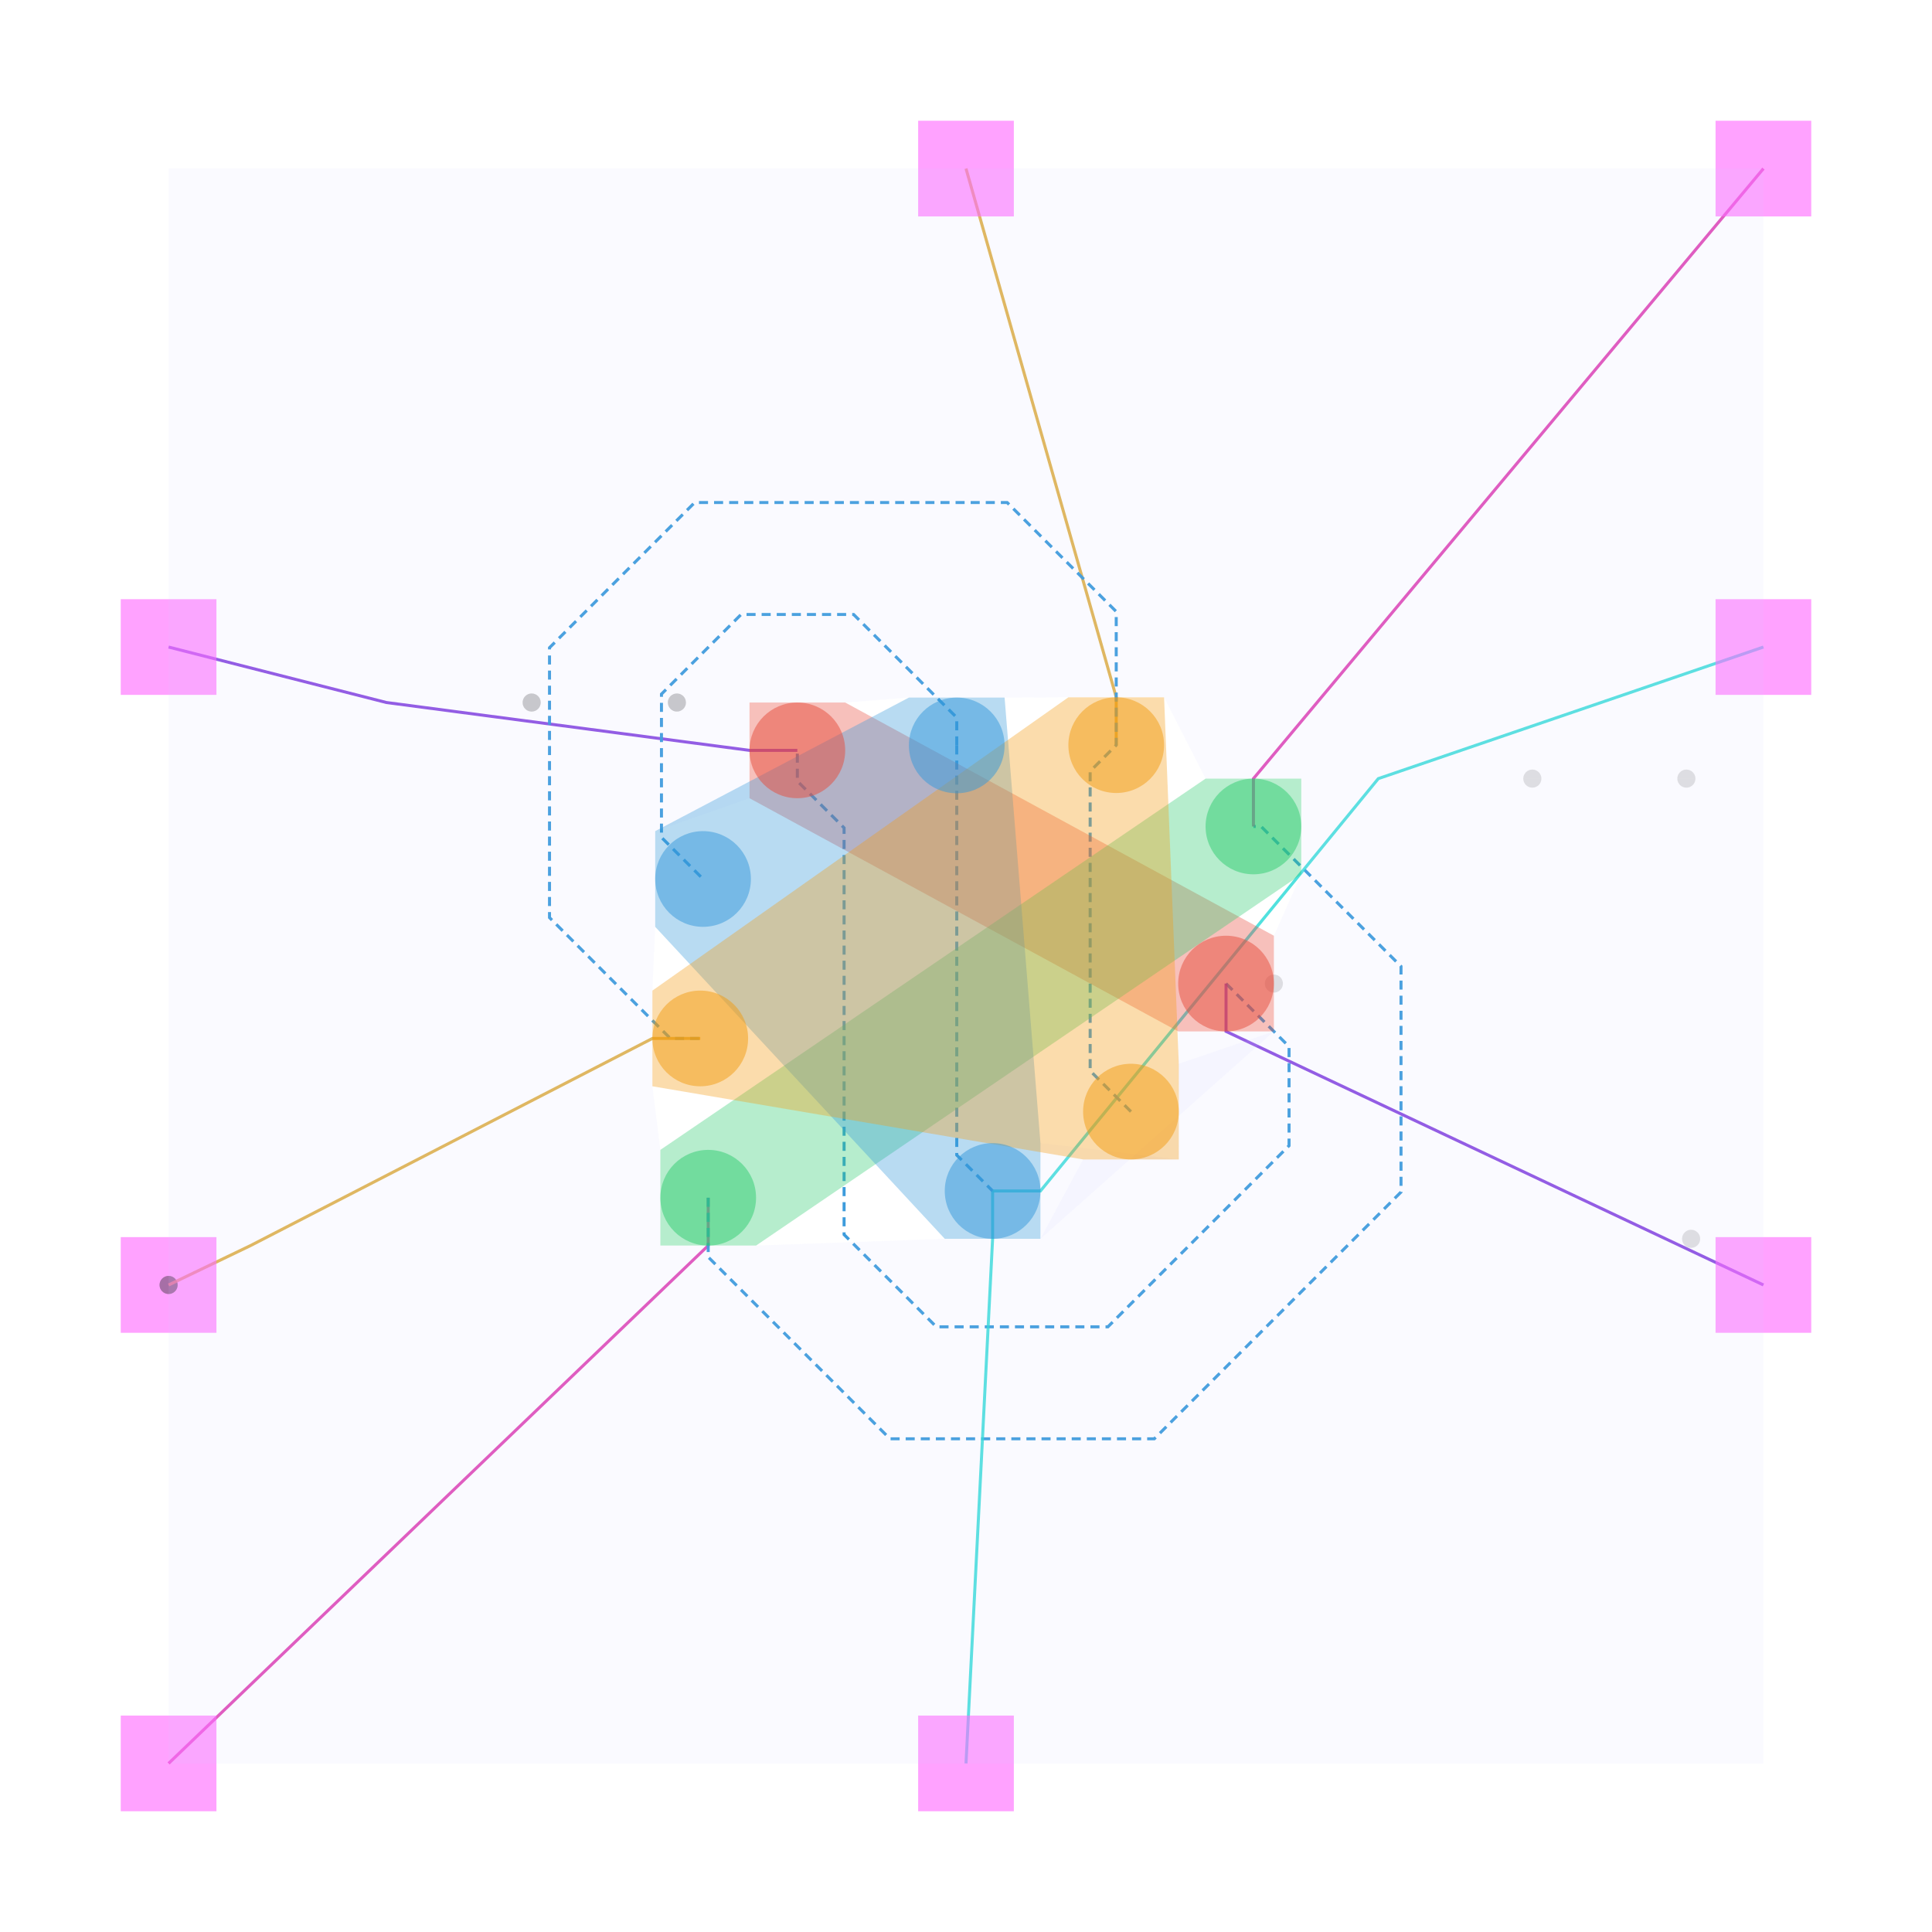
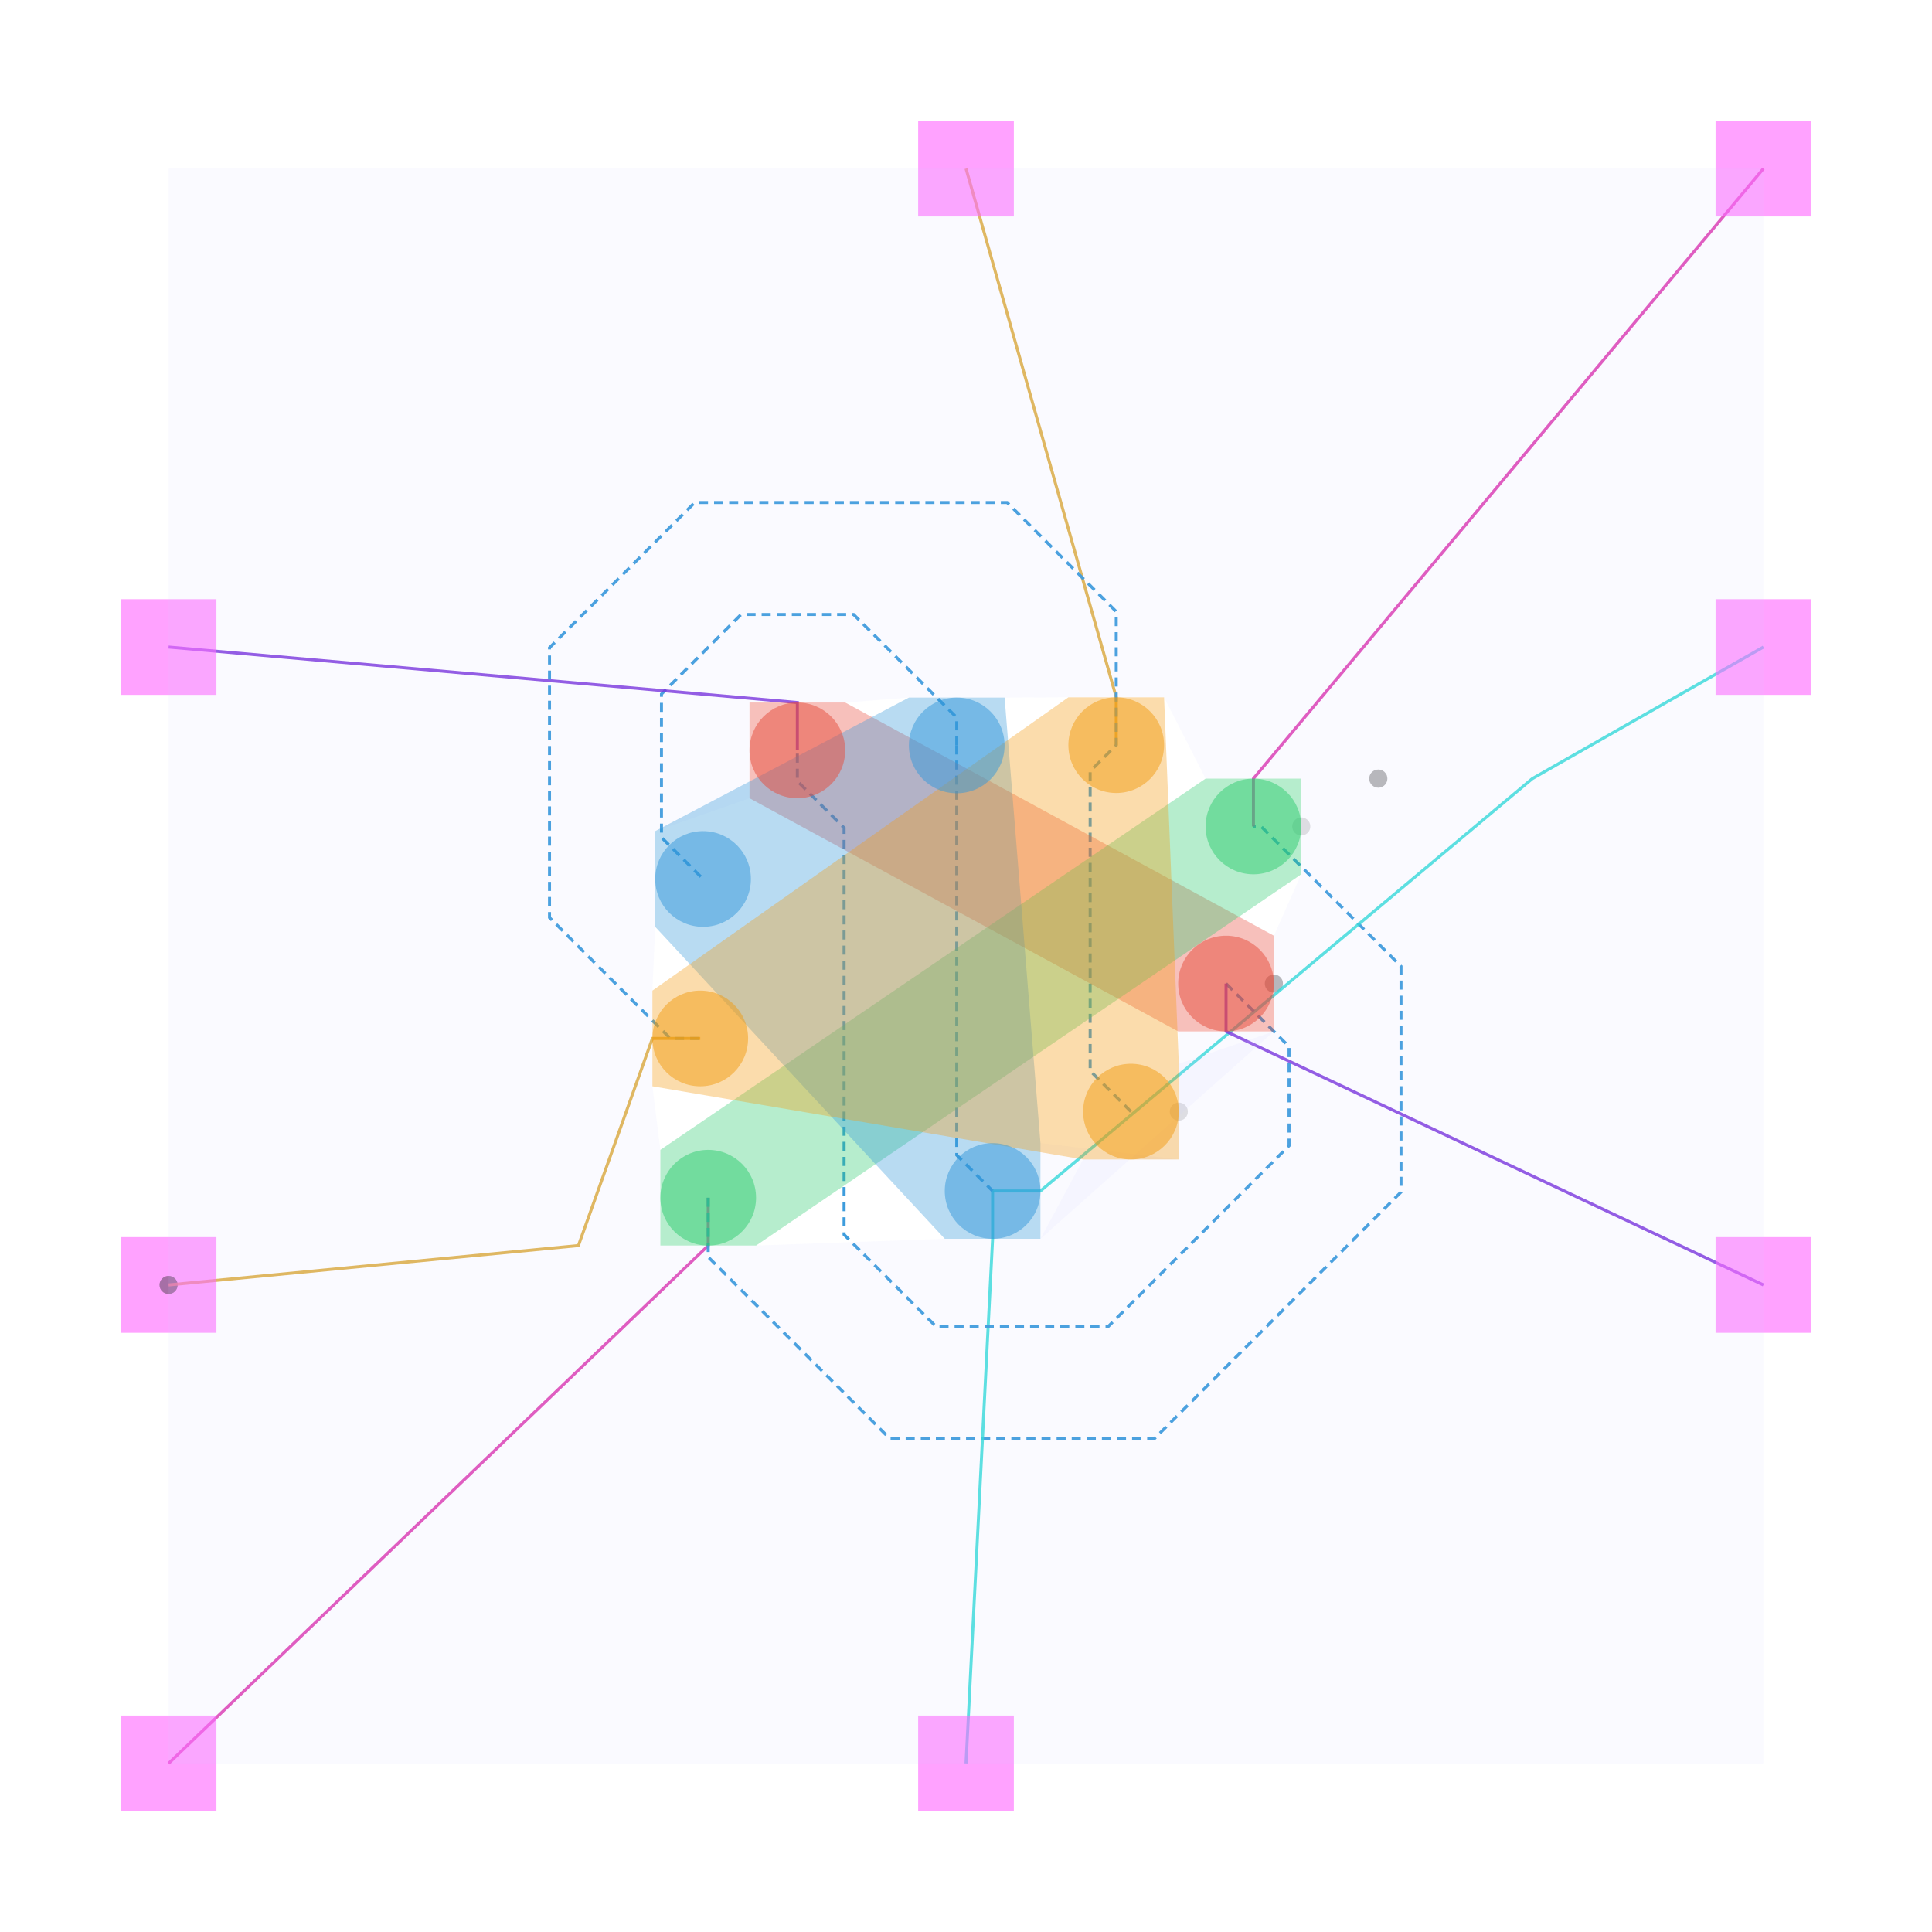
<svg xmlns="http://www.w3.org/2000/svg" width="640" height="640" viewBox="0 0 640 640">
  <rect width="100%" height="100%" fill="white" />
  <g>
-     <circle data-type="point" data-label="conn:B:end-port g: 10.44 h: 0.00 f: 10.44" data-x="-2.5" data-y="-1" cx="55.849" cy="425.66" r="3" fill="green" />
+     <circle data-type="point" data-label="conn:B:end-port g: 17.93 h: 0.00 f: 17.93" data-x="-2.5" data-y="-1" cx="55.849" cy="425.66" r="3" fill="green" />
  </g>
  <g>
-     <circle data-type="point" data-label="conn:B:end-port g: 10.44 h: 0.00 f: 10.44" data-x="-2.5" data-y="-1" cx="55.849" cy="425.66" r="3" fill="rgba(128, 128, 128, 0.25)" />
+     <circle data-type="point" data-label="conn:B:end-port g: 17.93 h: 0.00 f: 17.93" data-x="-2.5" data-y="-1" cx="55.849" cy="425.66" r="3" fill="rgba(128, 128, 128, 0.25)" />
  </g>
  <g>
-     <circle data-type="point" data-label="via:T-R_1 g: 11.20 h: 2.00 f: 12.30" data-x="1.7755714999999999" data-y="0.587488" cx="507.608" cy="257.926" r="3" fill="rgba(128, 128, 128, 0.25)" />
+     <circle data-type="point" data-label="via:net1-R g: 17.13 h: 2.00 f: 18.23" data-x="0.965244" data-y="-0.05508099999999999" cx="421.988" cy="325.82" r="3" fill="rgba(128, 128, 128, 0.25)" />
  </g>
  <g>
-     <circle data-type="point" data-label="via:T-R_2 g: 11.23 h: 2.00 f: 12.34" data-x="2.2585238333333333" data-y="0.587488" cx="558.636" cy="257.926" r="3" fill="rgba(128, 128, 128, 0.25)" />
+     <circle data-type="point" data-label="via:net1-R g: 17.16 h: 2.00 f: 18.27" data-x="0.965244" data-y="-0.05508099999999999" cx="421.988" cy="325.82" r="3" fill="rgba(128, 128, 128, 0.25)" />
  </g>
  <g>
-     <circle data-type="point" data-label="via:net1-R g: 11.60 h: 2.00 f: 12.70" data-x="0.965244" data-y="-0.05508099999999999" cx="421.988" cy="325.82" r="3" fill="rgba(128, 128, 128, 0.25)" />
+     <circle data-type="point" data-label="via:net1-R g: 17.16 h: 2.00 f: 18.27" data-x="0.965244" data-y="-0.05508099999999999" cx="421.988" cy="325.82" r="3" fill="rgba(128, 128, 128, 0.25)" />
  </g>
  <g>
-     <circle data-type="point" data-label="via:T-L_2 g: 12.05 h: 2.00 f: 13.15" data-x="-1.361726875" data-y="0.826055" cx="176.119" cy="232.719" r="3" fill="rgba(128, 128, 128, 0.25)" />
+     <circle data-type="point" data-label="via:T-R_0 g: 17.39 h: 2.00 f: 18.49" data-x="1.2926191666666667" data-y="0.587488" cx="456.579" cy="257.926" r="3" fill="rgba(128, 128, 128, 0.25)" />
  </g>
  <g>
-     <circle data-type="point" data-label="via:T-L_3 g: 12.05 h: 2.00 f: 13.15" data-x="-0.906417625" data-y="0.826055" cx="224.228" cy="232.719" r="3" fill="rgba(128, 128, 128, 0.25)" />
+     <circle data-type="point" data-label="via:T-R_0 g: 18.13 h: 2.00 f: 19.24" data-x="1.2926191666666667" data-y="0.587488" cx="456.579" cy="257.926" r="3" fill="rgba(128, 128, 128, 0.25)" />
  </g>
  <g>
-     <circle data-type="point" data-label="via:B-R_4 g: 12.78 h: 1.00 f: 13.33" data-x="2.2733422" data-y="-0.855274" cx="560.202" cy="410.369" r="3" fill="rgba(128, 128, 128, 0.25)" />
+     <circle data-type="point" data-label="via:net3-R g: 18.25 h: 2.00 f: 19.36" data-x="1.051143" data-y="0.437488" cx="431.064" cy="273.775" r="3" fill="rgba(128, 128, 128, 0.25)" />
  </g>
  <g>
-     <circle data-type="point" data-label="via:T-L_2 g: 12.24 h: 2.00 f: 13.34" data-x="-1.361726875" data-y="0.826055" cx="176.119" cy="232.719" r="3" fill="rgba(128, 128, 128, 0.25)" />
+     <circle data-type="point" data-label="via:net5-R g: 18.39 h: 2.00 f: 19.50" data-x="0.667145" data-y="-0.456503" cx="390.491" cy="368.234" r="3" fill="rgba(128, 128, 128, 0.25)" />
  </g>
  <g>
-     <circle data-type="point" data-label="via:T-L_3 g: 12.24 h: 2.00 f: 13.34" data-x="-0.906417625" data-y="0.826055" cx="224.228" cy="232.719" r="3" fill="rgba(128, 128, 128, 0.25)" />
+     <circle data-type="point" data-label="via:T-R_0 g: 18.55 h: 2.00 f: 19.65" data-x="1.2926191666666667" data-y="0.587488" cx="456.579" cy="257.926" r="3" fill="rgba(128, 128, 128, 0.25)" />
  </g>
  <g>
    <polyline data-points="-2.5,-2.5 -0.808222,-0.876499 -0.808222,-0.726499" data-type="line" data-label="" points="55.849,584.151 234.603,412.611 234.603,396.762" fill="none" stroke="hsla(316, 70%, 50%, 0.8)" stroke-width="1px" />
  </g>
  <g>
    <polyline data-points="-0.808222,-0.726499 -0.808222,-0.912474 -0.238422,-1.482274 0.590217,-1.482274 1.36382,-0.708672 1.36382,-0.001202 0.92513,0.437488 0.901143,0.437488" data-type="line" data-label="" points="234.603,396.762 234.603,416.412 294.808,476.618 382.363,476.618 464.102,394.879 464.102,320.127 417.75,273.775 415.215,273.775" fill="none" stroke="rgba(52, 152, 219, 0.95)" stroke-width="1px" stroke-dasharray="3 2" />
  </g>
  <g>
    <polyline data-points="0.901143,0.437488 0.901143,0.587488 2.5,2.5" data-type="line" data-label="" points="415.215,273.775 415.215,257.926 584.151,55.849" fill="none" stroke="hsla(316, 70%, 50%, 0.8)" stroke-width="1px" />
  </g>
  <g>
-     <polyline data-points="-2.5,1 -1.817036125,0.826055 -0.678763,0.676055 -0.528763,0.676055" data-type="line" data-label="" points="55.849,214.34 128.011,232.719 248.282,248.568 264.131,248.568" fill="none" stroke="hsla(265, 70%, 50%, 0.8)" stroke-width="1px" />
-   </g>
-   <g>
-     <polyline data-points="0.815244,-0.055081 1.01282,-0.252657 1.01282,-0.563283 0.444829,-1.131274 -0.093033,-1.131274 -0.382222,-0.842085 -0.382222,0.433097 -0.528763,0.579638 -0.528763,0.676055" data-type="line" data-label="" points="406.139,325.82 427.015,346.696 427.015,379.517 367.001,439.531 310.17,439.531 279.614,408.975 279.614,274.239 264.131,258.755 264.131,248.568" fill="none" stroke="rgba(52, 152, 219, 0.95)" stroke-width="1px" stroke-dasharray="3 2" />
-   </g>
-   <g>
-     <polyline data-points="0.815244,-0.055081 0.815244,-0.20508099999999999 2.5,-1.0000000000000002" data-type="line" data-label="" points="406.139,325.82 406.139,341.669 584.151,425.66" fill="none" stroke="hsla(265, 70%, 50%, 0.8)" stroke-width="1px" />
-   </g>
-   <g>
    <polyline data-points="0,-2.5 0.083422,-0.855274 0.083422,-0.705274" data-type="line" data-label="" points="320,584.151 328.814,410.369 328.814,394.52" fill="none" stroke="hsla(179, 70%, 50%, 0.8)" stroke-width="1px" />
  </g>
  <g>
    <polyline data-points="-0.029,0.691542 -0.029,-0.592852 0.083422,-0.705274" data-type="line" data-label="" points="316.936,246.931 316.936,382.641 328.814,394.52" fill="none" stroke="rgba(52, 152, 219, 0.95)" stroke-width="1px" stroke-dasharray="3 2" />
  </g>
  <g>
    <polyline data-points="-0.029,0.691542 -0.029,0.778747 -0.352308,1.102055 -0.705218,1.102055 -0.954763,0.85251 -0.954763,0.403183 -0.824388,0.272808" data-type="line" data-label="" points="316.936,246.931 316.936,237.717 282.775,203.556 245.486,203.556 219.119,229.923 219.119,277.4 232.895,291.175" fill="none" stroke="rgba(52, 152, 219, 0.95)" stroke-width="1px" stroke-dasharray="3 2" />
  </g>
  <g>
-     <polyline data-points="0.083422,-0.705274 0.233422,-0.705274 1.2926191666666667,0.587488 2.5,0.9999999999999998" data-type="line" data-label="" points="328.814,394.52 344.663,394.52 456.579,257.926 584.151,214.34" fill="none" stroke="hsla(179, 70%, 50%, 0.8)" stroke-width="1px" />
+     <polyline data-points="0.083422,-0.705274 0.233422,-0.705274 1.7755714999999999,0.587488 2.5,0.9999999999999998" data-type="line" data-label="" points="328.814,394.52 344.663,394.52 507.608,257.926 584.151,214.34" fill="none" stroke="hsla(179, 70%, 50%, 0.8)" stroke-width="1px" />
+   </g>
+   <g>
+     <polyline data-points="-2.5,1 -0.528763,0.826055 -0.528763,0.676055" data-type="line" data-label="" points="55.849,214.34 264.131,232.719 264.131,248.568" fill="none" stroke="hsla(265, 70%, 50%, 0.8)" stroke-width="1px" />
+   </g>
+   <g>
+     <polyline data-points="0.815244,-0.055081 1.01282,-0.252657 1.01282,-0.563283 0.444829,-1.131274 -0.093033,-1.131274 -0.382222,-0.842085 -0.382222,0.433097 -0.528763,0.579638 -0.528763,0.676055" data-type="line" data-label="" points="406.139,325.82 427.015,346.696 427.015,379.517 367.001,439.531 310.17,439.531 279.614,408.975 279.614,274.239 264.131,258.755 264.131,248.568" fill="none" stroke="rgba(52, 152, 219, 0.95)" stroke-width="1px" stroke-dasharray="3 2" />
+   </g>
+   <g>
+     <polyline data-points="0.815244,-0.055081 0.815244,-0.20508099999999999 2.5,-1.0000000000000002" data-type="line" data-label="" points="406.139,325.82 406.139,341.669 584.151,425.66" fill="none" stroke="hsla(265, 70%, 50%, 0.8)" stroke-width="1px" />
  </g>
  <g>
    <polyline data-points="0,2.5 0.471002,0.842404 0.471002,0.692404" data-type="line" data-label="" points="320,55.849 369.766,230.991 369.766,246.84" fill="none" stroke="hsla(42, 70%, 50%, 0.8)" stroke-width="1px" />
  </g>
  <g>
    <polyline data-points="0.517145,-0.456503 0.389244,-0.328602 0.389244,0.610646 0.471002,0.692404 0.471002,1.111132 0.129079,1.453055 -0.850606,1.453055 -1.305763,0.997899 -1.305763,0.151728 -0.926917,-0.227118 -0.833162,-0.227118" data-type="line" data-label="" points="374.642,368.234 361.128,354.72 361.128,255.479 369.766,246.84 369.766,202.597 333.639,166.47 230.125,166.47 182.033,214.562 182.033,303.968 222.062,343.997 231.968,343.997" fill="none" stroke="rgba(52, 152, 219, 0.95)" stroke-width="1px" stroke-dasharray="3 2" />
  </g>
  <g>
-     <polyline data-points="-0.833162,-0.227118 -0.983162,-0.227118 -2.243037,-0.876499 -2.5,-1" data-type="line" data-label="" points="231.968,343.997 216.119,343.997 83,412.611 55.849,425.66" fill="none" stroke="hsla(42, 70%, 50%, 0.8)" stroke-width="1px" />
+     <polyline data-points="-0.833162,-0.227118 -0.983162,-0.227118 -1.215185,-0.876499 -2.5,-1" data-type="line" data-label="" points="231.968,343.997 216.119,343.997 191.603,412.611 55.849,425.66" fill="none" stroke="hsla(42, 70%, 50%, 0.8)" stroke-width="1px" />
  </g>
  <g>
    <rect data-type="rect" data-label="" data-x="-2.5" data-y="1" x="40" y="198.491" width="31.698" height="31.698" fill="rgba(255, 100, 255, 0.6)" stroke="black" stroke-width="0.009" />
  </g>
  <g>
    <rect data-type="rect" data-label="" data-x="2.5" data-y="-1" x="568.302" y="409.811" width="31.698" height="31.698" fill="rgba(255, 100, 255, 0.6)" stroke="black" stroke-width="0.009" />
  </g>
  <g>
    <rect data-type="rect" data-label="" data-x="0" data-y="2.5" x="304.151" y="40" width="31.698" height="31.698" fill="rgba(255, 100, 255, 0.6)" stroke="black" stroke-width="0.009" />
  </g>
  <g>
    <rect data-type="rect" data-label="" data-x="-2.5" data-y="-1" x="40" y="409.811" width="31.698" height="31.698" fill="rgba(255, 100, 255, 0.6)" stroke="black" stroke-width="0.009" />
  </g>
  <g>
    <rect data-type="rect" data-label="" data-x="0" data-y="-2.5" x="304.151" y="568.302" width="31.698" height="31.698" fill="rgba(255, 100, 255, 0.6)" stroke="black" stroke-width="0.009" />
  </g>
  <g>
    <rect data-type="rect" data-label="" data-x="2.5" data-y="1" x="568.302" y="198.491" width="31.698" height="31.698" fill="rgba(255, 100, 255, 0.6)" stroke="black" stroke-width="0.009" />
  </g>
  <g>
    <rect data-type="rect" data-label="" data-x="-2.5" data-y="-2.5" x="40" y="568.302" width="31.698" height="31.698" fill="rgba(255, 100, 255, 0.6)" stroke="black" stroke-width="0.009" />
  </g>
  <g>
    <rect data-type="rect" data-label="" data-x="2.5" data-y="2.5" x="568.302" y="40" width="31.698" height="31.698" fill="rgba(255, 100, 255, 0.6)" stroke="black" stroke-width="0.009" />
  </g>
  <g>
    <polygon data-type="polygon" data-label="" data-points="-2.5,2.5 2.5,2.5 2.5,0.587488 1.051143,0.587488 1.051143,0.587488 0.751143,0.587488 0.6210019999999999,0.842404 0.321002,0.842404 0.121,0.841542 -0.179,0.841542 -0.37876299999999996,0.826055 -0.678763,0.826055 -0.678763,0.826055 -2.5,0.826055" points="55.849,55.849 584.151,55.849 584.151,257.926 431.064,257.926 431.064,257.926 399.366,257.926 385.615,230.991 353.917,230.991 332.785,231.082 301.087,231.082 279.98,232.719 248.282,232.719 248.282,232.719 55.849,232.719" fill="rgba(200, 200, 255, 0.1)" stroke="black" stroke-width="0.009" />
  </g>
  <g>
    <polygon data-type="polygon" data-label="" data-points="-2.5,-2.5 2.5,-2.5 2.5,-0.855274 0.233422,-0.855274 0.965244,-0.20508099999999999 0.665244,-0.20508099999999999 0.667145,-0.606503 0.36714499999999994,-0.606503 0.233422,-0.855274 -0.066578,-0.855274 -0.658222,-0.876499 -0.958222,-0.876499 -0.958222,-0.876499 -2.5,-0.876499" points="55.849,584.151 584.151,584.151 584.151,410.369 344.663,410.369 421.988,341.669 390.29,341.669 390.491,384.083 358.793,384.083 344.663,410.369 312.965,410.369 250.452,412.611 218.754,412.611 218.754,412.611 55.849,412.611" fill="rgba(200, 200, 255, 0.1)" stroke="black" stroke-width="0.009" />
  </g>
  <g>
    <polygon data-type="polygon" data-label="" data-points="-2.5,-0.876499 -0.958222,-0.876499 -0.958222,-0.876499 -0.958222,-0.576499 -0.983162,-0.37711799999999995 -0.983162,-0.07711799999999999 -0.974388,0.122808 -0.974388,0.42280799999999996 -0.678763,0.5260549999999999 -0.678763,0.826055 -2.5,0.826055" points="55.849,412.611 218.754,412.611 218.754,412.611 218.754,380.913 216.119,359.846 216.119,328.148 217.046,307.024 217.046,275.326 248.282,264.417 248.282,232.719 55.849,232.719" fill="rgba(200, 200, 255, 0.1)" stroke="black" stroke-width="0.009" />
  </g>
  <g>
    <polygon data-type="polygon" data-label="" data-points="2.5,-0.855274 0.233422,-0.855274 0.233422,-0.855274 0.233422,-0.5552739999999999 0.667145,-0.606503 0.667145,-0.30650299999999997 0.965244,-0.20508099999999999 0.965244,0.094919 1.051143,0.28748799999999997 1.051143,0.587488 2.5,0.587488" points="584.151,410.369 344.663,410.369 344.663,410.369 344.663,378.67 390.491,384.083 390.491,352.385 421.988,341.669 421.988,309.971 431.064,289.624 431.064,257.926 584.151,257.926" fill="rgba(200, 200, 255, 0.1)" stroke="black" stroke-width="0.009" />
  </g>
  <g>
    <polygon data-type="polygon" data-label="" data-points="-0.678763,0.826055 -0.37876299999999996,0.826055 0.965244,0.094919 0.965244,-0.20508099999999999 0.965244,-0.20508099999999999 0.665244,-0.20508099999999999 -0.678763,0.5260549999999999 -0.678763,0.826055" points="248.282,232.719 279.98,232.719 421.988,309.971 421.988,341.669 421.988,341.669 390.29,341.669 248.282,264.417 248.282,232.719" fill="rgba(231, 76, 60, 0.35)" stroke="black" stroke-width="0.009" />
  </g>
  <g>
    <polygon data-type="polygon" data-label="" data-points="0.751143,0.587488 1.051143,0.587488 1.051143,0.587488 1.051143,0.28748799999999997 -0.658222,-0.876499 -0.958222,-0.876499 -0.958222,-0.876499 -0.958222,-0.576499" points="399.366,257.926 431.064,257.926 431.064,257.926 431.064,289.624 250.452,412.611 218.754,412.611 218.754,412.611 218.754,380.913" fill="rgba(46, 204, 113, 0.35)" stroke="black" stroke-width="0.009" />
  </g>
  <g>
    <polygon data-type="polygon" data-label="" data-points="-0.179,0.841542 0.121,0.841542 0.233422,-0.5552739999999999 0.233422,-0.855274 0.233422,-0.855274 -0.066578,-0.855274 -0.974388,0.122808 -0.974388,0.42280799999999996" points="301.087,231.082 332.785,231.082 344.663,378.67 344.663,410.369 344.663,410.369 312.965,410.369 217.046,307.024 217.046,275.326" fill="rgba(52, 152, 219, 0.35)" stroke="black" stroke-width="0.009" />
  </g>
  <g>
    <polygon data-type="polygon" data-label="" data-points="0.321002,0.842404 0.6210019999999999,0.842404 0.667145,-0.30650299999999997 0.667145,-0.606503 0.667145,-0.606503 0.36714499999999994,-0.606503 -0.983162,-0.37711799999999995 -0.983162,-0.07711799999999999" points="353.917,230.991 385.615,230.991 390.491,352.385 390.491,384.083 390.491,384.083 358.793,384.083 216.119,359.846 216.119,328.148" fill="rgba(243, 156, 18, 0.35)" stroke="black" stroke-width="0.009" />
  </g>
  <circle data-type="circle" data-label="" data-x="0.815244" data-y="-0.055081" cx="406.139" cy="325.82" r="15.849" fill="rgba(231, 76, 60, 0.5)" stroke="black" stroke-width="0.009" />
  <circle data-type="circle" data-label="" data-x="-0.528763" data-y="0.676055" cx="264.131" cy="248.568" r="15.849" fill="rgba(231, 76, 60, 0.5)" stroke="black" stroke-width="0.009" />
  <circle data-type="circle" data-label="" data-x="-0.808222" data-y="-0.726499" cx="234.603" cy="396.762" r="15.849" fill="rgba(46, 204, 113, 0.5)" stroke="black" stroke-width="0.009" />
  <circle data-type="circle" data-label="" data-x="0.901143" data-y="0.437488" cx="415.215" cy="273.775" r="15.849" fill="rgba(46, 204, 113, 0.5)" stroke="black" stroke-width="0.009" />
  <circle data-type="circle" data-label="" data-x="-0.029" data-y="0.691542" cx="316.936" cy="246.931" r="15.849" fill="rgba(52, 152, 219, 0.5)" stroke="black" stroke-width="0.009" />
  <circle data-type="circle" data-label="" data-x="-0.824388" data-y="0.272808" cx="232.895" cy="291.175" r="15.849" fill="rgba(52, 152, 219, 0.5)" stroke="black" stroke-width="0.009" />
  <circle data-type="circle" data-label="" data-x="0.083422" data-y="-0.705274" cx="328.814" cy="394.52" r="15.849" fill="rgba(52, 152, 219, 0.5)" stroke="black" stroke-width="0.009" />
  <circle data-type="circle" data-label="" data-x="0.517145" data-y="-0.456503" cx="374.642" cy="368.234" r="15.849" fill="rgba(243, 156, 18, 0.5)" stroke="black" stroke-width="0.009" />
  <circle data-type="circle" data-label="" data-x="0.471002" data-y="0.692404" cx="369.766" cy="246.84" r="15.849" fill="rgba(243, 156, 18, 0.5)" stroke="black" stroke-width="0.009" />
  <circle data-type="circle" data-label="" data-x="-0.833162" data-y="-0.227118" cx="231.968" cy="343.997" r="15.849" fill="rgba(243, 156, 18, 0.5)" stroke="black" stroke-width="0.009" />
  <g id="crosshair" style="display: none">
    <line id="crosshair-h" y1="0" y2="640" stroke="#666" stroke-width="0.5" />
    <line id="crosshair-v" x1="0" x2="640" stroke="#666" stroke-width="0.5" />
    <text id="coordinates" font-family="monospace" font-size="12" fill="#666" />
  </g>
</svg>
